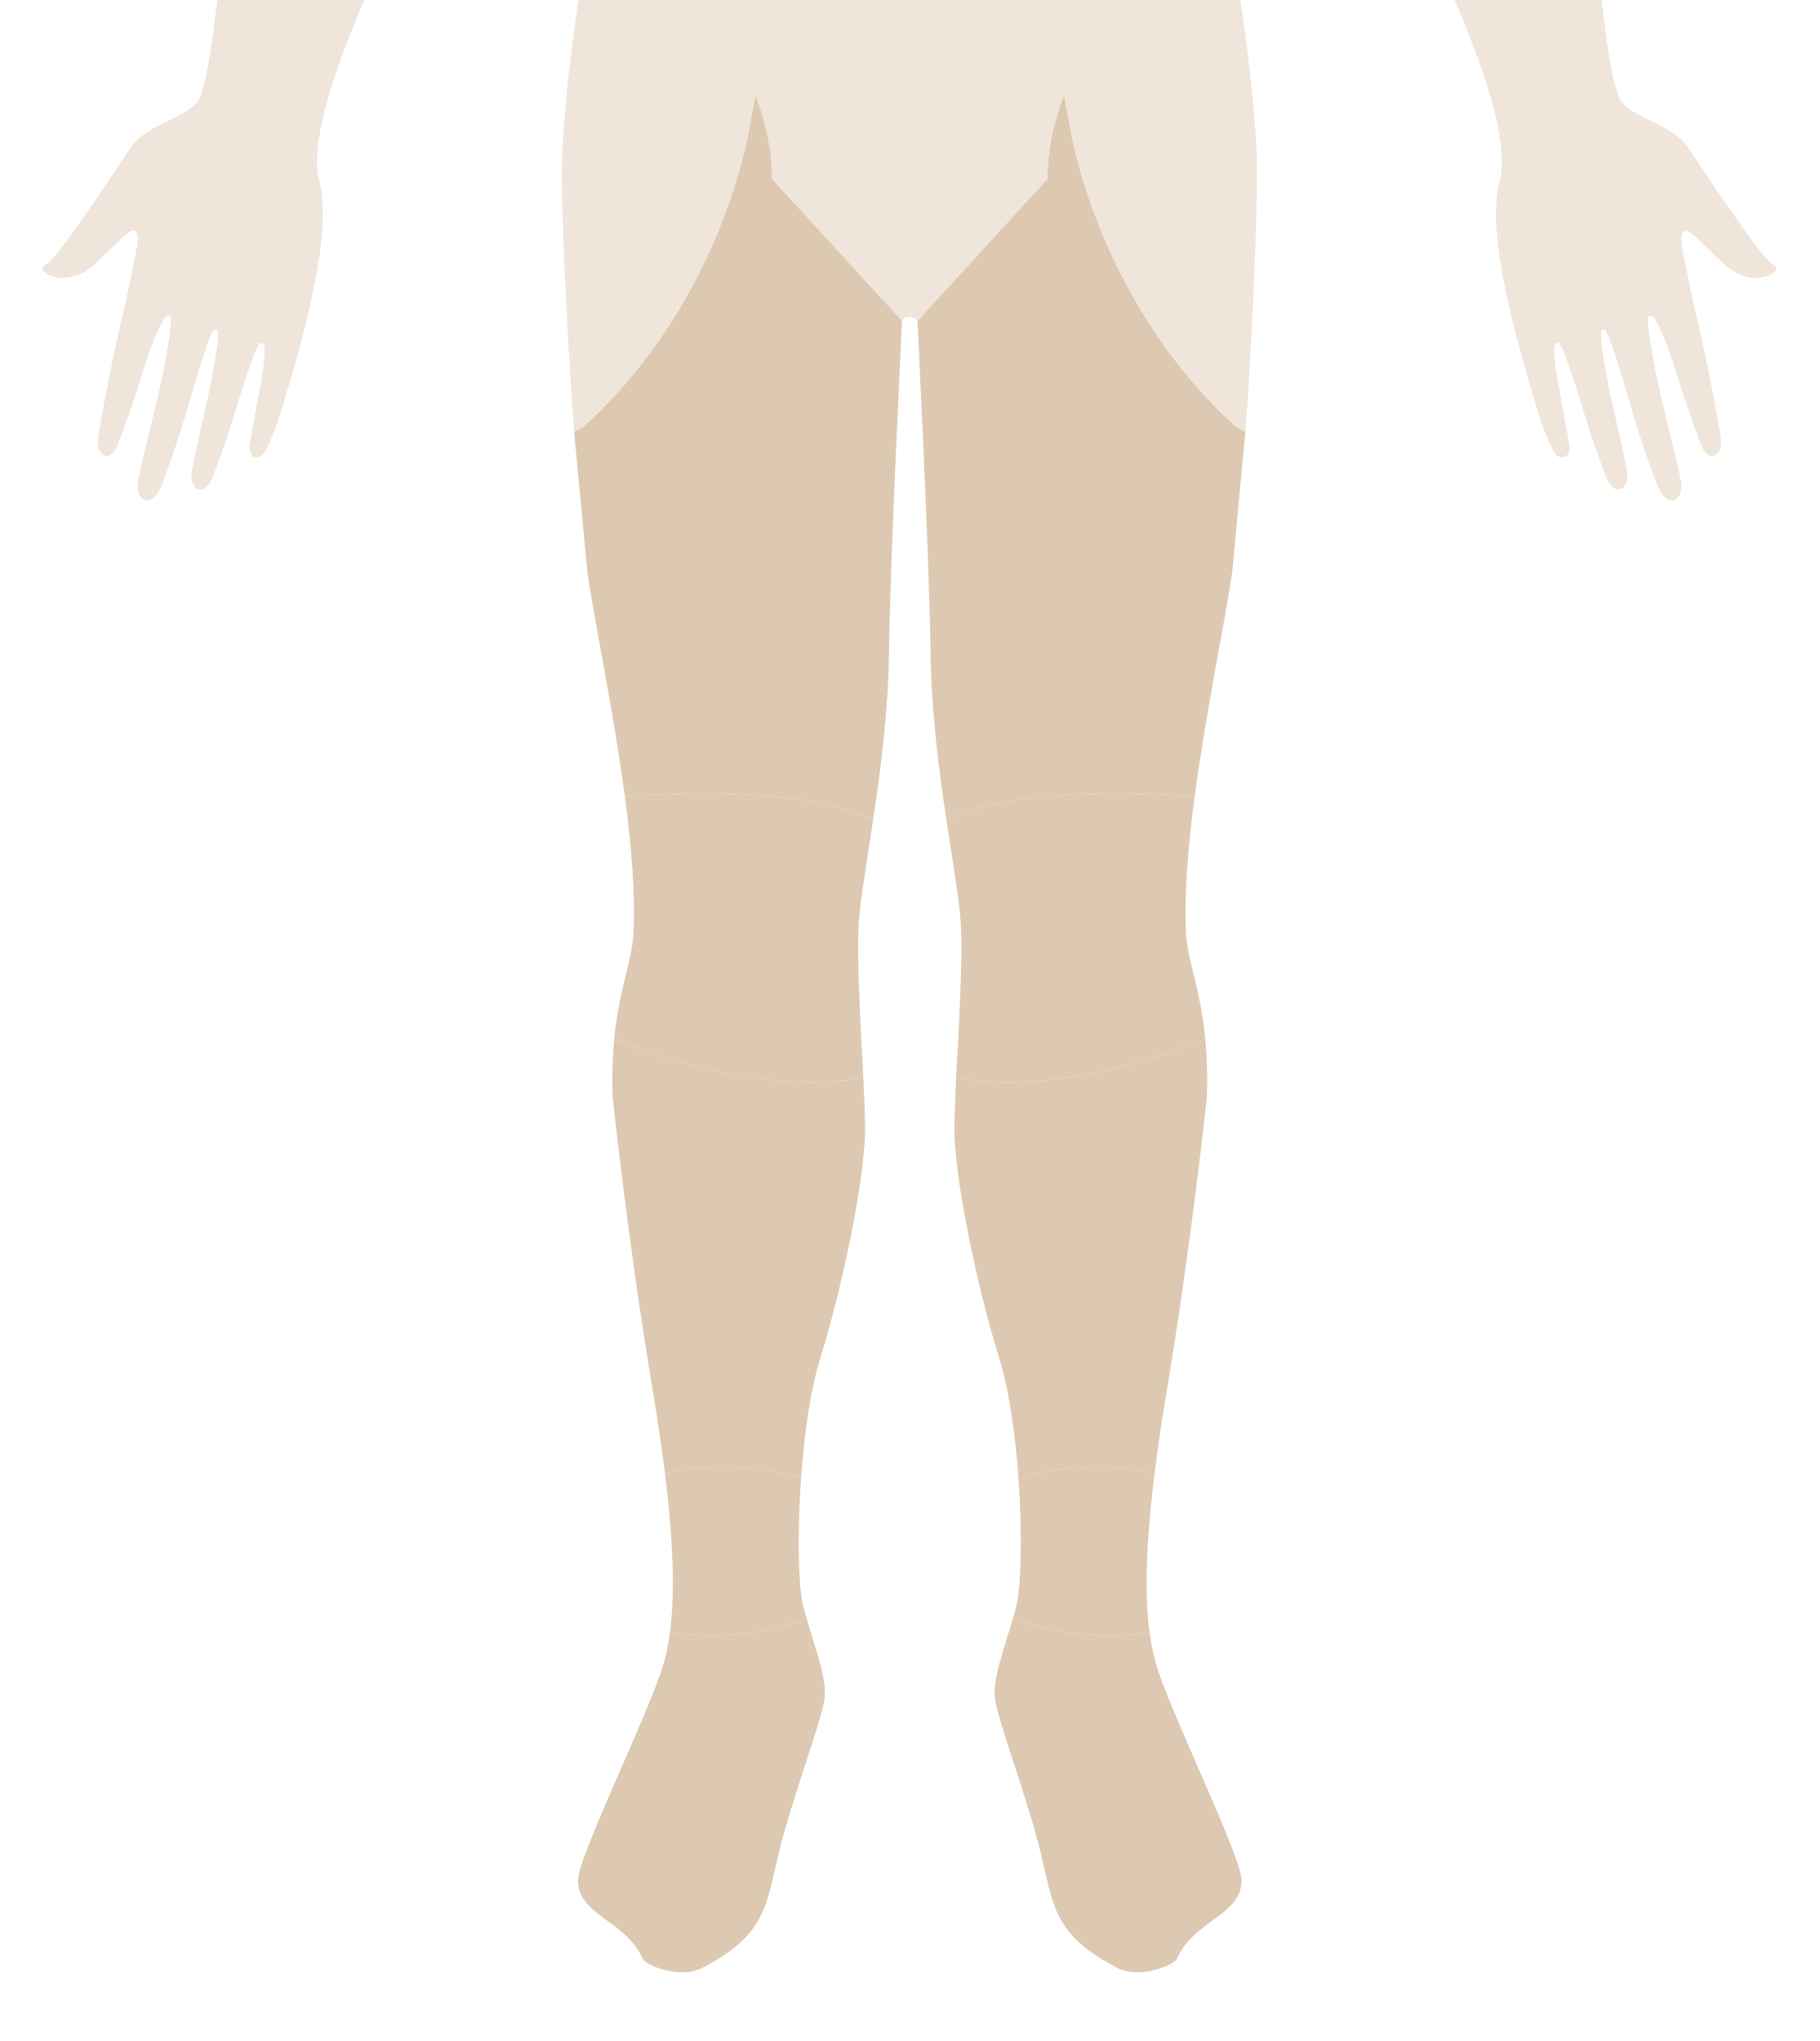
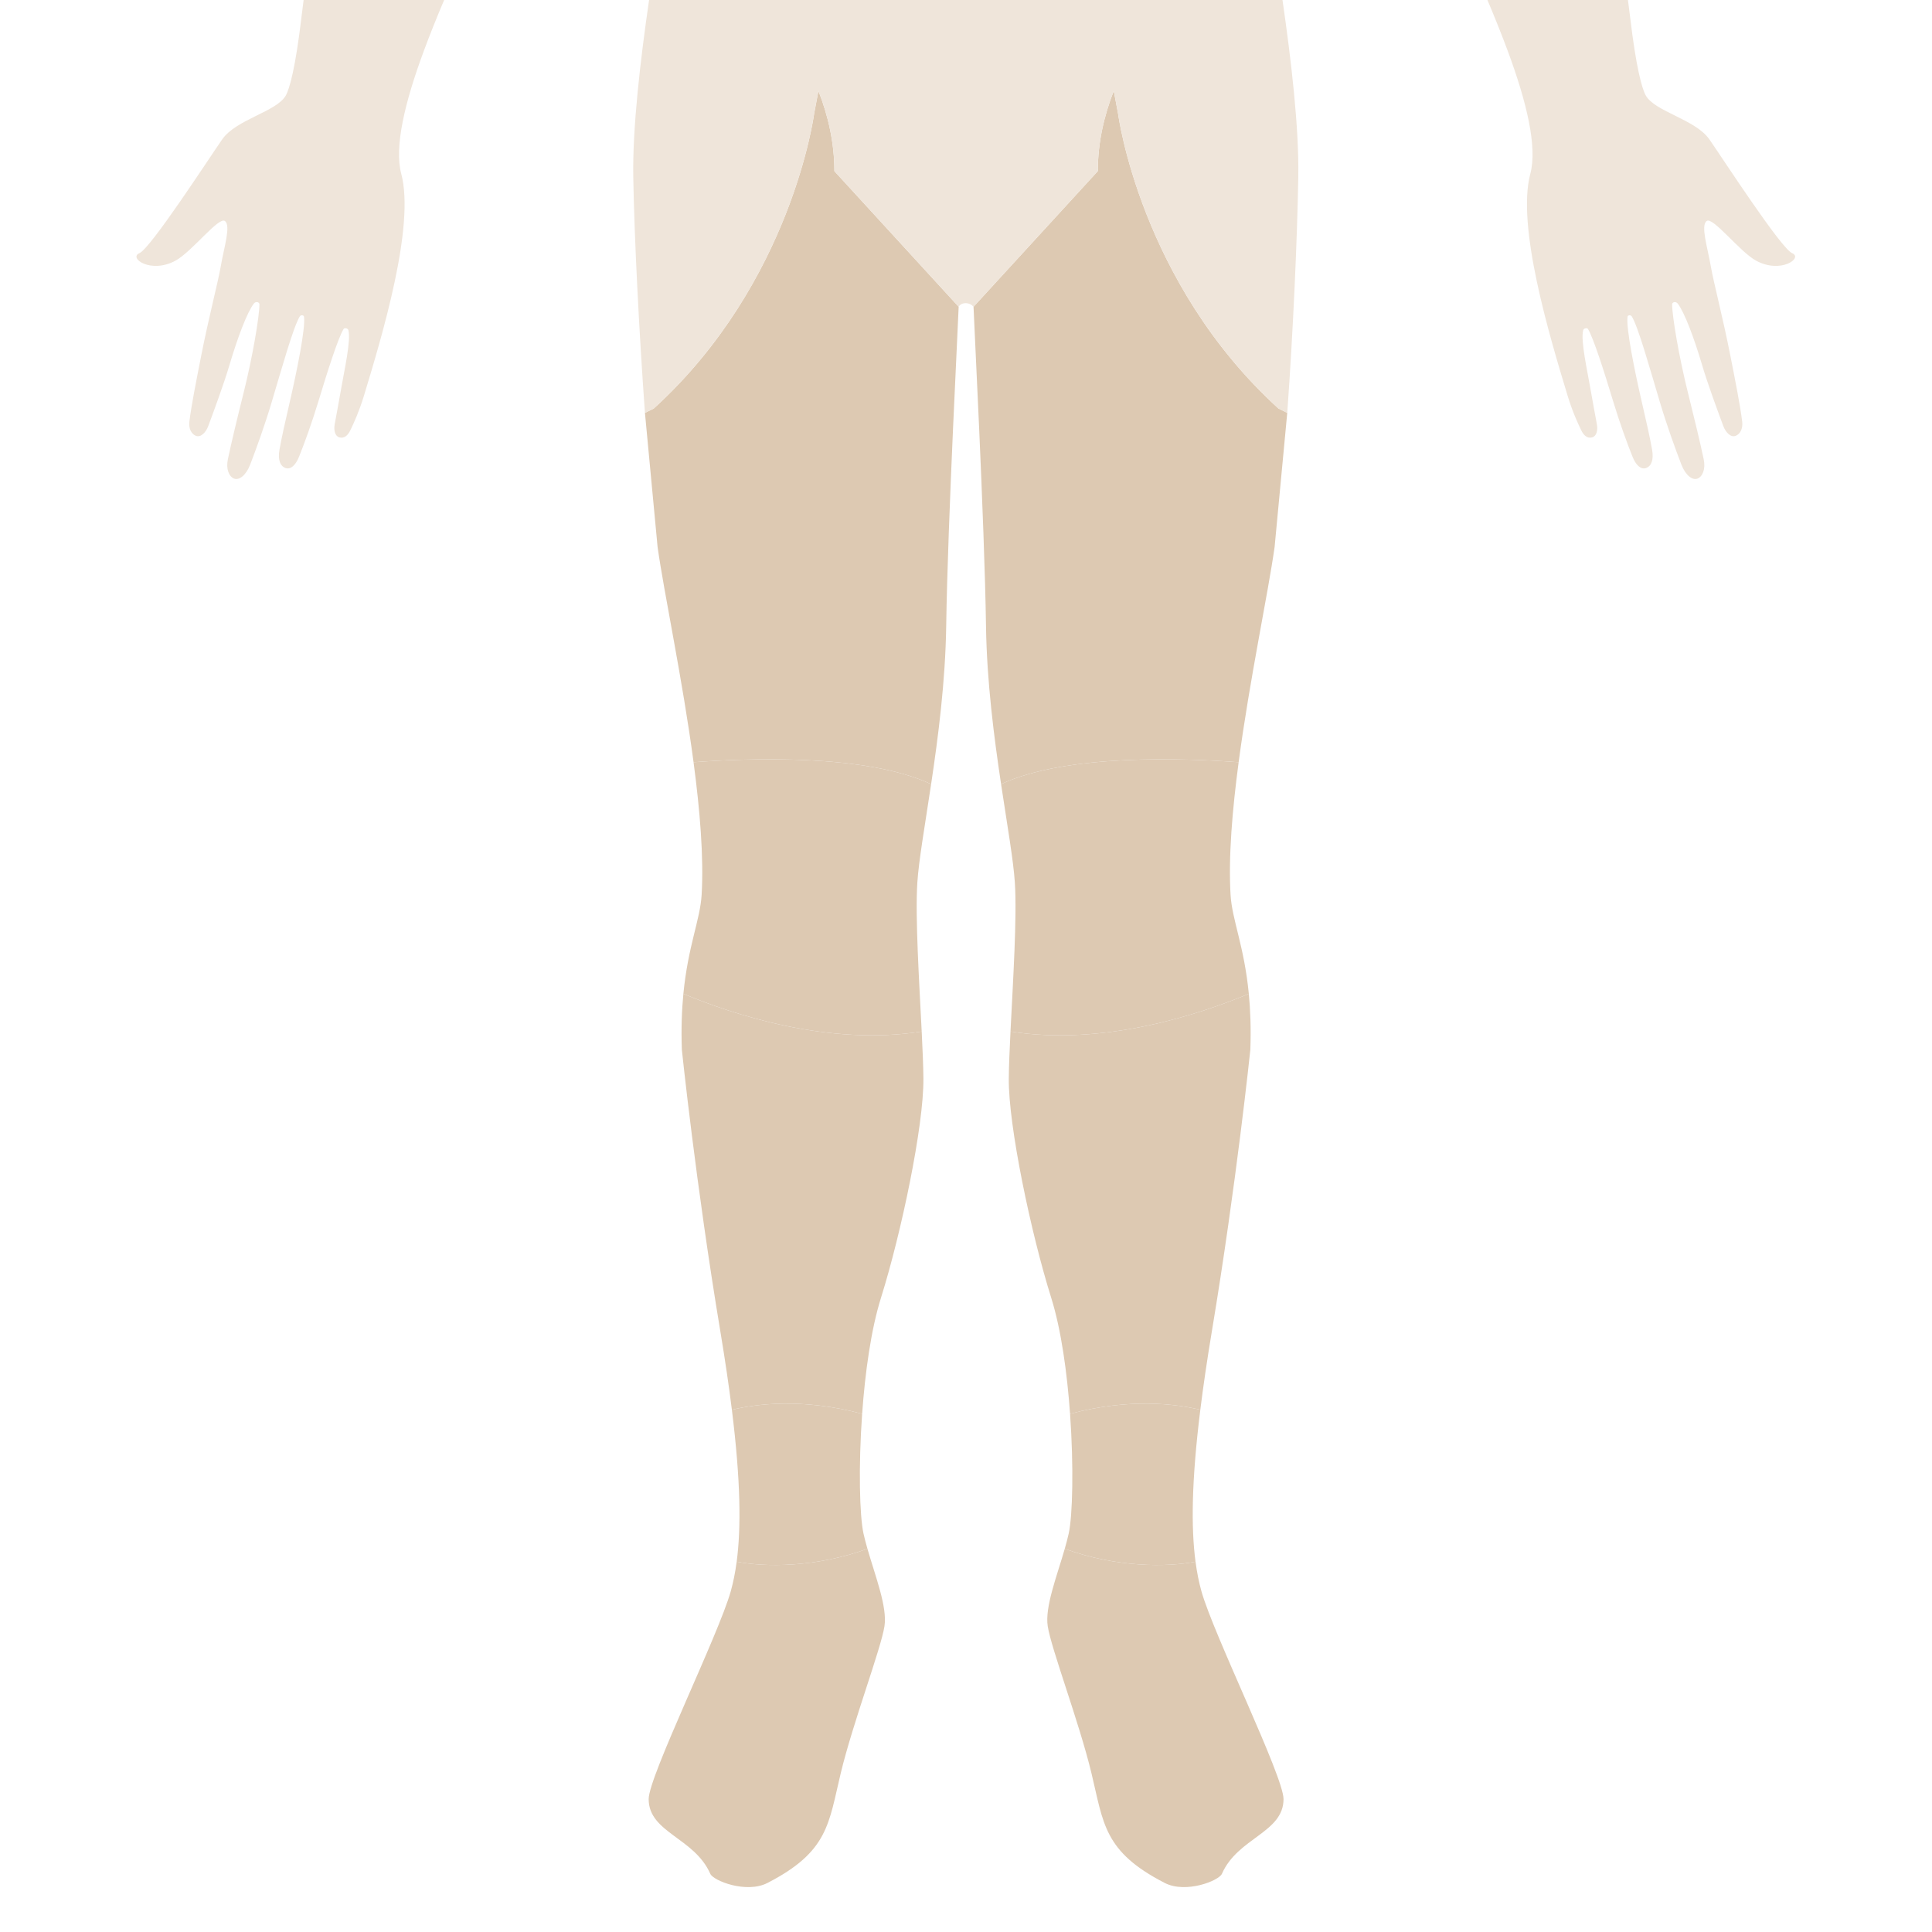
- <svg xmlns="http://www.w3.org/2000/svg" version="1.1" x="0px" y="0px" width="500px" height="561px" viewBox="0 0 500 561" enable-background="new 0 0 500 561" xml:space="preserve">
+ <svg xmlns="http://www.w3.org/2000/svg" version="1.1" x="0px" y="0px" width="40px" height="40px" viewBox="0 0 500 555" enable-background="new 0 0 500 555" xml:space="preserve">
  <g id="legs">
    <g id="selections">
      <path id="ankle_right" fill="#DDC9B2" d="M182.745,404.983c2.535,20.445,2.666,33.937,1.379,43.641    c8.167,1.591,22.652,1.714,37.565-3.711c-0.426-1.483-0.817-2.946-1.131-4.357c-1.128-5.08-1.474-19.261-0.393-34.416    C203.015,401.569,189.754,403.295,182.745,404.983z" />
      <path id="calf_right" fill="#DDC9B2" d="M168.812,285.486c-0.446,4.585-0.655,9.869-0.436,16.078c0,0,4.012,38.634,11.037,80.782    c1.397,8.386,2.493,15.884,3.331,22.637c7.009-1.688,20.27-3.414,37.421,1.156c0.841-11.795,2.544-24.18,5.414-33.325    c5.858-18.67,12.303-49.432,12.186-62.962c-0.03-3.596-0.231-8.307-0.491-13.532C210.474,300.589,182.81,291.328,168.812,285.486z" />
      <path id="foot_right" fill="#DDC9B2" d="M184.124,448.624c-0.425,3.2-1.001,5.997-1.698,8.489    c-3.511,12.543-23.592,53.163-23.586,59.714c0.012,9.655,13.137,11.055,17.699,21.451c0.882,2.005,10.361,5.751,16.424,2.634    c17.564-9.031,17.564-17.064,21.074-31.612c3.512-14.553,11.537-35.634,12.543-42.148c0.849-5.508-2.589-14.224-4.891-22.238    C206.776,450.338,192.291,450.215,184.124,448.624z" />
      <path id="thigh_right" fill="#DDC9B2" d="M247.893,88.125l-35.701-38.963c0-8.07-1.746-15.811-4.584-23.06l-1.245,6.591    c0,0-6.321,48.466-46.05,84.652l-2.54,1.262l3.629,38.517c1.891,13.435,7.165,38.054,10.334,61.841    c15.371-1.167,49.335-2.498,68.245,6.289c2.026-13.496,4.1-29.467,4.331-45.438C244.748,149.705,247.893,89.835,247.893,88.125z" />
      <path id="knee_right" fill="#DDC9B2" d="M171.735,218.965c1.83,13.748,2.961,27.219,2.321,38.087    c-0.424,7.198-3.904,14.654-5.244,28.435c13.997,5.842,41.661,15.103,68.462,10.834c-0.717-14.434-1.895-32.827-1.254-42.759    c0.409-6.352,2.166-16.36,3.96-28.308C221.07,216.467,187.106,217.798,171.735,218.965z" />
      <path id="ankle_left" fill="#DDC9B2" d="M317.312,404.983c-2.535,20.445-2.666,33.937-1.379,43.641    c-8.167,1.591-22.652,1.714-37.565-3.711c0.426-1.483,0.817-2.946,1.131-4.357c1.128-5.08,1.474-19.261,0.393-34.416    C297.042,401.569,310.303,403.295,317.312,404.983z" />
      <path id="calf_left" fill="#DDC9B2" d="M331.244,285.486c0.446,4.585,0.655,9.869,0.436,16.078c0,0-4.012,38.634-11.037,80.782    c-1.397,8.386-2.493,15.884-3.331,22.637c-7.009-1.688-20.27-3.414-37.421,1.156c-0.841-11.795-2.544-24.18-5.414-33.325    c-5.858-18.67-12.303-49.432-12.186-62.962c0.03-3.596,0.231-8.307,0.491-13.532C289.583,300.589,317.247,291.328,331.244,285.486z" />
      <path id="foot_left" fill="#DDC9B2" d="M315.933,448.624c0.425,3.2,1.001,5.997,1.698,8.489    c3.511,12.543,23.592,53.163,23.586,59.714c-0.012,9.655-13.137,11.055-17.699,21.451c-0.882,2.005-10.361,5.751-16.424,2.634    c-17.564-9.031-17.564-17.064-21.074-31.612c-3.512-14.553-11.537-35.634-12.543-42.148c-0.849-5.508,2.589-14.224,4.891-22.238    C293.28,450.338,307.766,450.215,315.933,448.624z" />
      <path id="thigh_left" fill="#DDC9B2" d="M252.164,88.125l35.701-38.963c0-8.07,1.746-15.811,4.584-23.06l1.245,6.591    c0,0,6.321,48.466,46.05,84.652l2.54,1.262l-3.629,38.517c-1.891,13.435-7.165,38.054-10.334,61.841    c-15.371-1.167-49.335-2.498-68.245,6.289c-2.026-13.496-4.1-29.467-4.331-45.438C255.309,149.705,252.164,89.835,252.164,88.125z" />
      <path id="knee_left" fill="#DDC9B2" d="M328.321,218.965c-1.83,13.748-2.961,27.219-2.321,38.087    c0.424,7.198,3.904,14.654,5.244,28.435c-13.997,5.842-41.661,15.103-68.462,10.834c0.717-14.434,1.895-32.827,1.254-42.759    c-0.409-6.352-2.166-16.36-3.96-28.308C278.986,216.467,312.95,217.798,328.321,218.965z" />
    </g>
    <g id="Features">
      <path id="hand_left" fill="#EFE5DA" d="M405.631,14.647c5.457,14.705,8.526,27.592,6.484,35.25    c-4.014,15.046,5.461,46.473,10.71,63.787c1.331,4.375,2.827,7.695,3.911,9.923c0.713,1.469,1.742,2.419,3.131,2.044    c1.275-0.34,1.664-2.064,1.38-3.69c-0.494-2.796-1.292-6.821-1.956-10.763c-0.824-4.835-2.789-13.457-1.985-16.373    c0.138-0.505,1.097-0.764,1.392-0.274c1.549,2.575,4.587,12.062,7.129,20.476c1.91,6.334,4.115,12.377,5.654,16.199    c0.945,2.355,2.357,3.73,3.841,3.234c1.606-0.543,2.262-2.442,1.776-5.241c-0.612-3.507-1.734-8.444-2.982-13.83    c-2.008-8.69-4.541-21.116-4.074-24.405c0.064-0.469,0.902-0.607,1.229-0.07c1.861,3.062,5.189,15.01,8.082,24.684    c2.045,6.83,4.43,13.373,6.141,17.83c1.197,3.109,3.156,4.625,4.643,4.054c1.44-0.547,2.377-2.728,1.779-5.558    c-0.998-4.727-2.684-11.756-4.523-19.1c-2.551-10.192-4.524-21.812-4.547-25.396c-0.006-0.666,1.057-0.935,1.598-0.235    c1.935,2.493,4.703,9.831,7.061,17.823c1.506,5.096,4.337,12.789,6.03,17.336c0.745,2.013,2.222,3.353,3.548,2.85    c1.258-0.476,2.137-1.986,1.894-4.052c-0.524-4.472-2.013-11.917-3.407-19.007c-2.17-11.023-4.834-21.121-5.605-25.609    c-0.957-5.553-2.975-11.725-1.194-13.047c1.779-1.318,9.499,8.854,14.2,11.396c7.109,3.859,13.568-0.787,10.359-2.154    c-3.21-1.367-19.744-26.874-23.762-32.665c-4.021-5.792-15.587-7.941-18.271-12.601c-1.104-1.924-2.813-8.064-4.523-22.592    c-0.178-1.509-0.387-3.146-0.615-4.87h-40.369C401.824,4.805,403.799,9.712,405.631,14.647z" />
      <path id="hand_right" fill="#EFE5DA" d="M22.908,74.882c4.699-2.543,12.42-12.715,14.199-11.396    c1.779,1.322-0.238,7.494-1.195,13.047c-0.771,4.488-3.434,14.586-5.604,25.609c-1.395,7.09-2.884,14.535-3.408,19.007    c-0.242,2.065,0.637,3.576,1.893,4.052c1.326,0.503,2.804-0.837,3.549-2.85c1.693-4.547,4.523-12.24,6.031-17.336    c2.357-7.992,5.125-15.33,7.06-17.823c0.54-0.699,1.604-0.431,1.597,0.235c-0.021,3.584-1.996,15.204-4.547,25.396    c-1.84,7.344-3.523,14.373-4.521,19.1c-0.599,2.83,0.338,5.011,1.778,5.558c1.487,0.571,3.445-0.944,4.643-4.054    c1.712-4.457,4.095-11,6.141-17.83c2.893-9.674,6.22-21.621,8.081-24.684c0.328-0.537,1.164-0.398,1.23,0.07    c0.465,3.289-2.066,15.715-4.076,24.405c-1.248,5.386-2.369,10.323-2.982,13.83c-0.484,2.799,0.171,4.698,1.777,5.241    c1.484,0.496,2.896-0.879,3.842-3.234c1.538-3.822,3.743-9.865,5.654-16.199c2.541-8.413,5.578-17.9,7.128-20.476    c0.295-0.489,1.255-0.23,1.392,0.274c0.803,2.916-1.162,11.538-1.984,16.373c-0.664,3.941-1.463,7.967-1.957,10.763    c-0.284,1.626,0.104,3.351,1.38,3.69c1.388,0.375,2.419-0.575,3.131-2.044c1.085-2.228,2.58-5.548,3.911-9.923    c5.248-17.314,14.725-48.741,10.71-63.787c-2.042-7.658,1.028-20.545,6.484-35.25C96.075,9.712,98.049,4.805,100.09,0H59.72    c-0.229,1.724-0.437,3.361-0.614,4.87c-1.711,14.527-3.42,20.668-4.524,22.592c-2.685,4.659-14.251,6.809-18.271,12.601    c-4.019,5.791-20.553,31.298-23.764,32.665C9.338,74.095,15.798,78.741,22.908,74.882z" />
      <path id="body" fill="#EFE5DA" d="M293.694,32.693c0,0,6.321,48.466,46.05,84.652l2.54,1.262    c1.704-23.507,2.881-50.32,3.173-67.812c0.234-14.085-2.029-33.502-4.541-50.795H158.958c-2.511,17.293-4.775,36.71-4.541,50.795    c0.291,17.405,1.662,44.387,3.355,67.812l2.54-1.262c39.729-36.187,46.05-84.652,46.05-84.652l1.245-6.591    c2.838,7.249,4.584,14.989,4.584,23.06l35.701,38.963c0,0,0.502-1.038,2.001-1.038s2.271,1.038,2.271,1.038l35.701-38.963    c0-8.07,1.746-15.811,4.584-23.06L293.694,32.693z" />
    </g>
  </g>
</svg>
